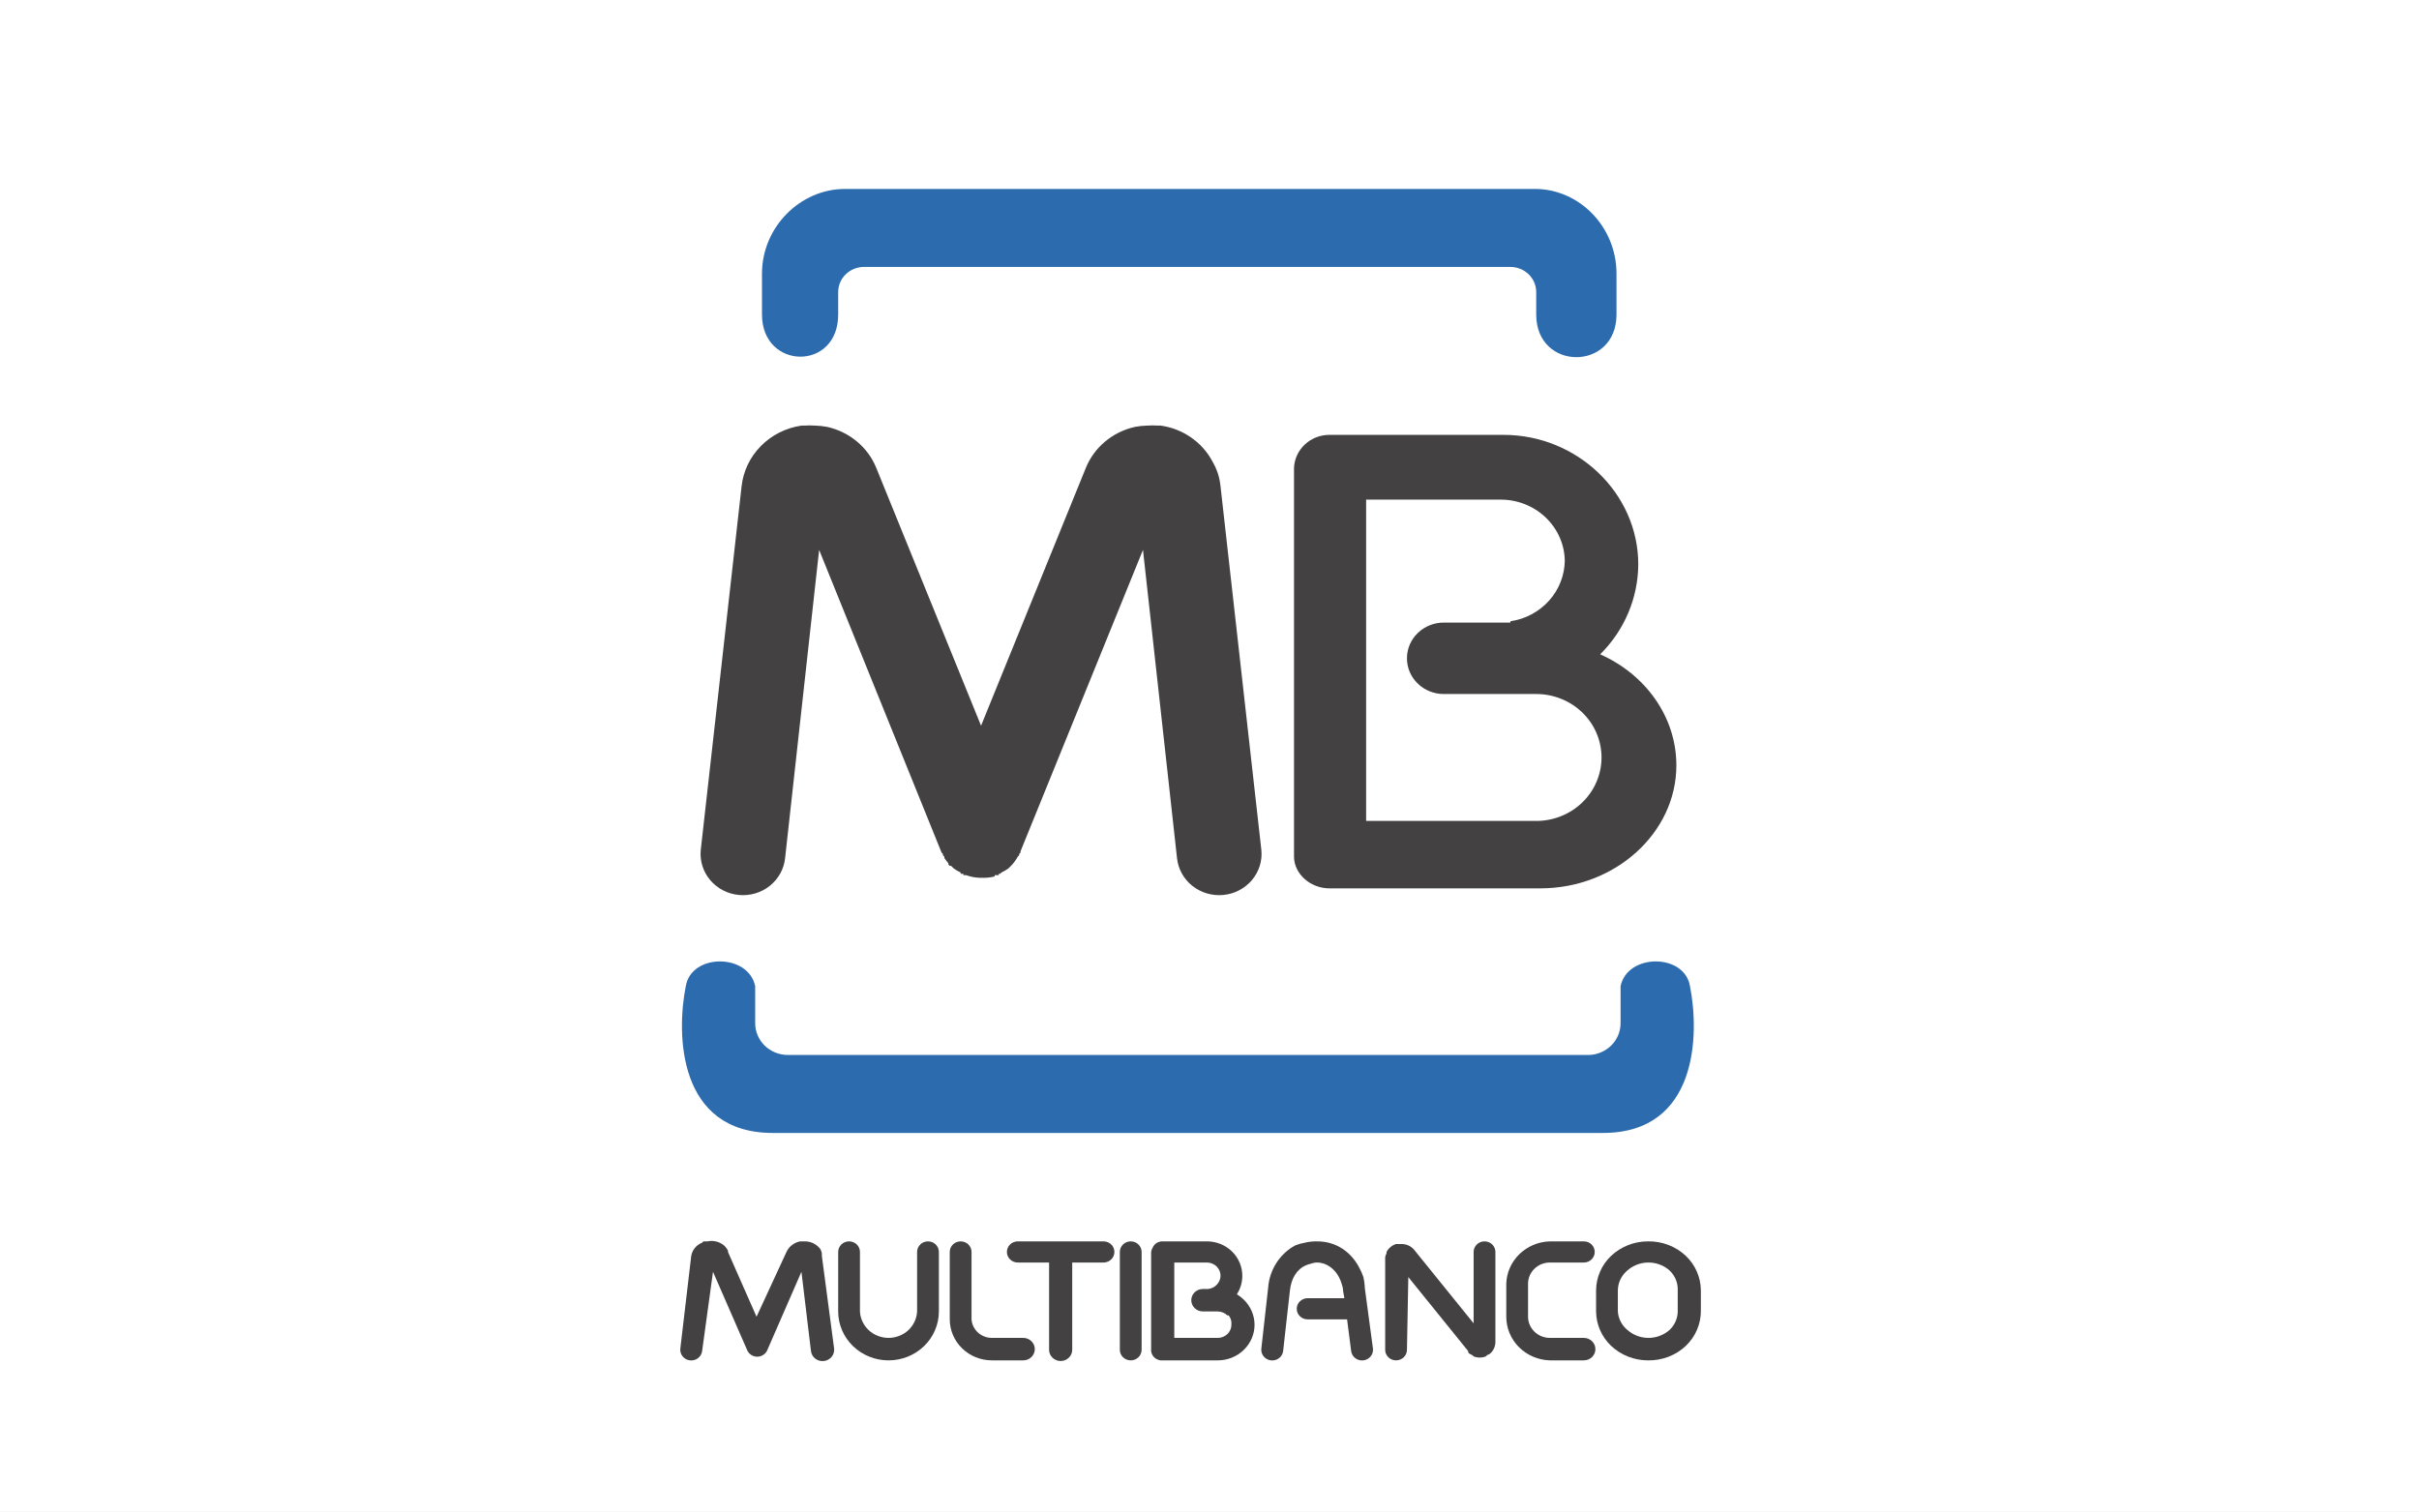
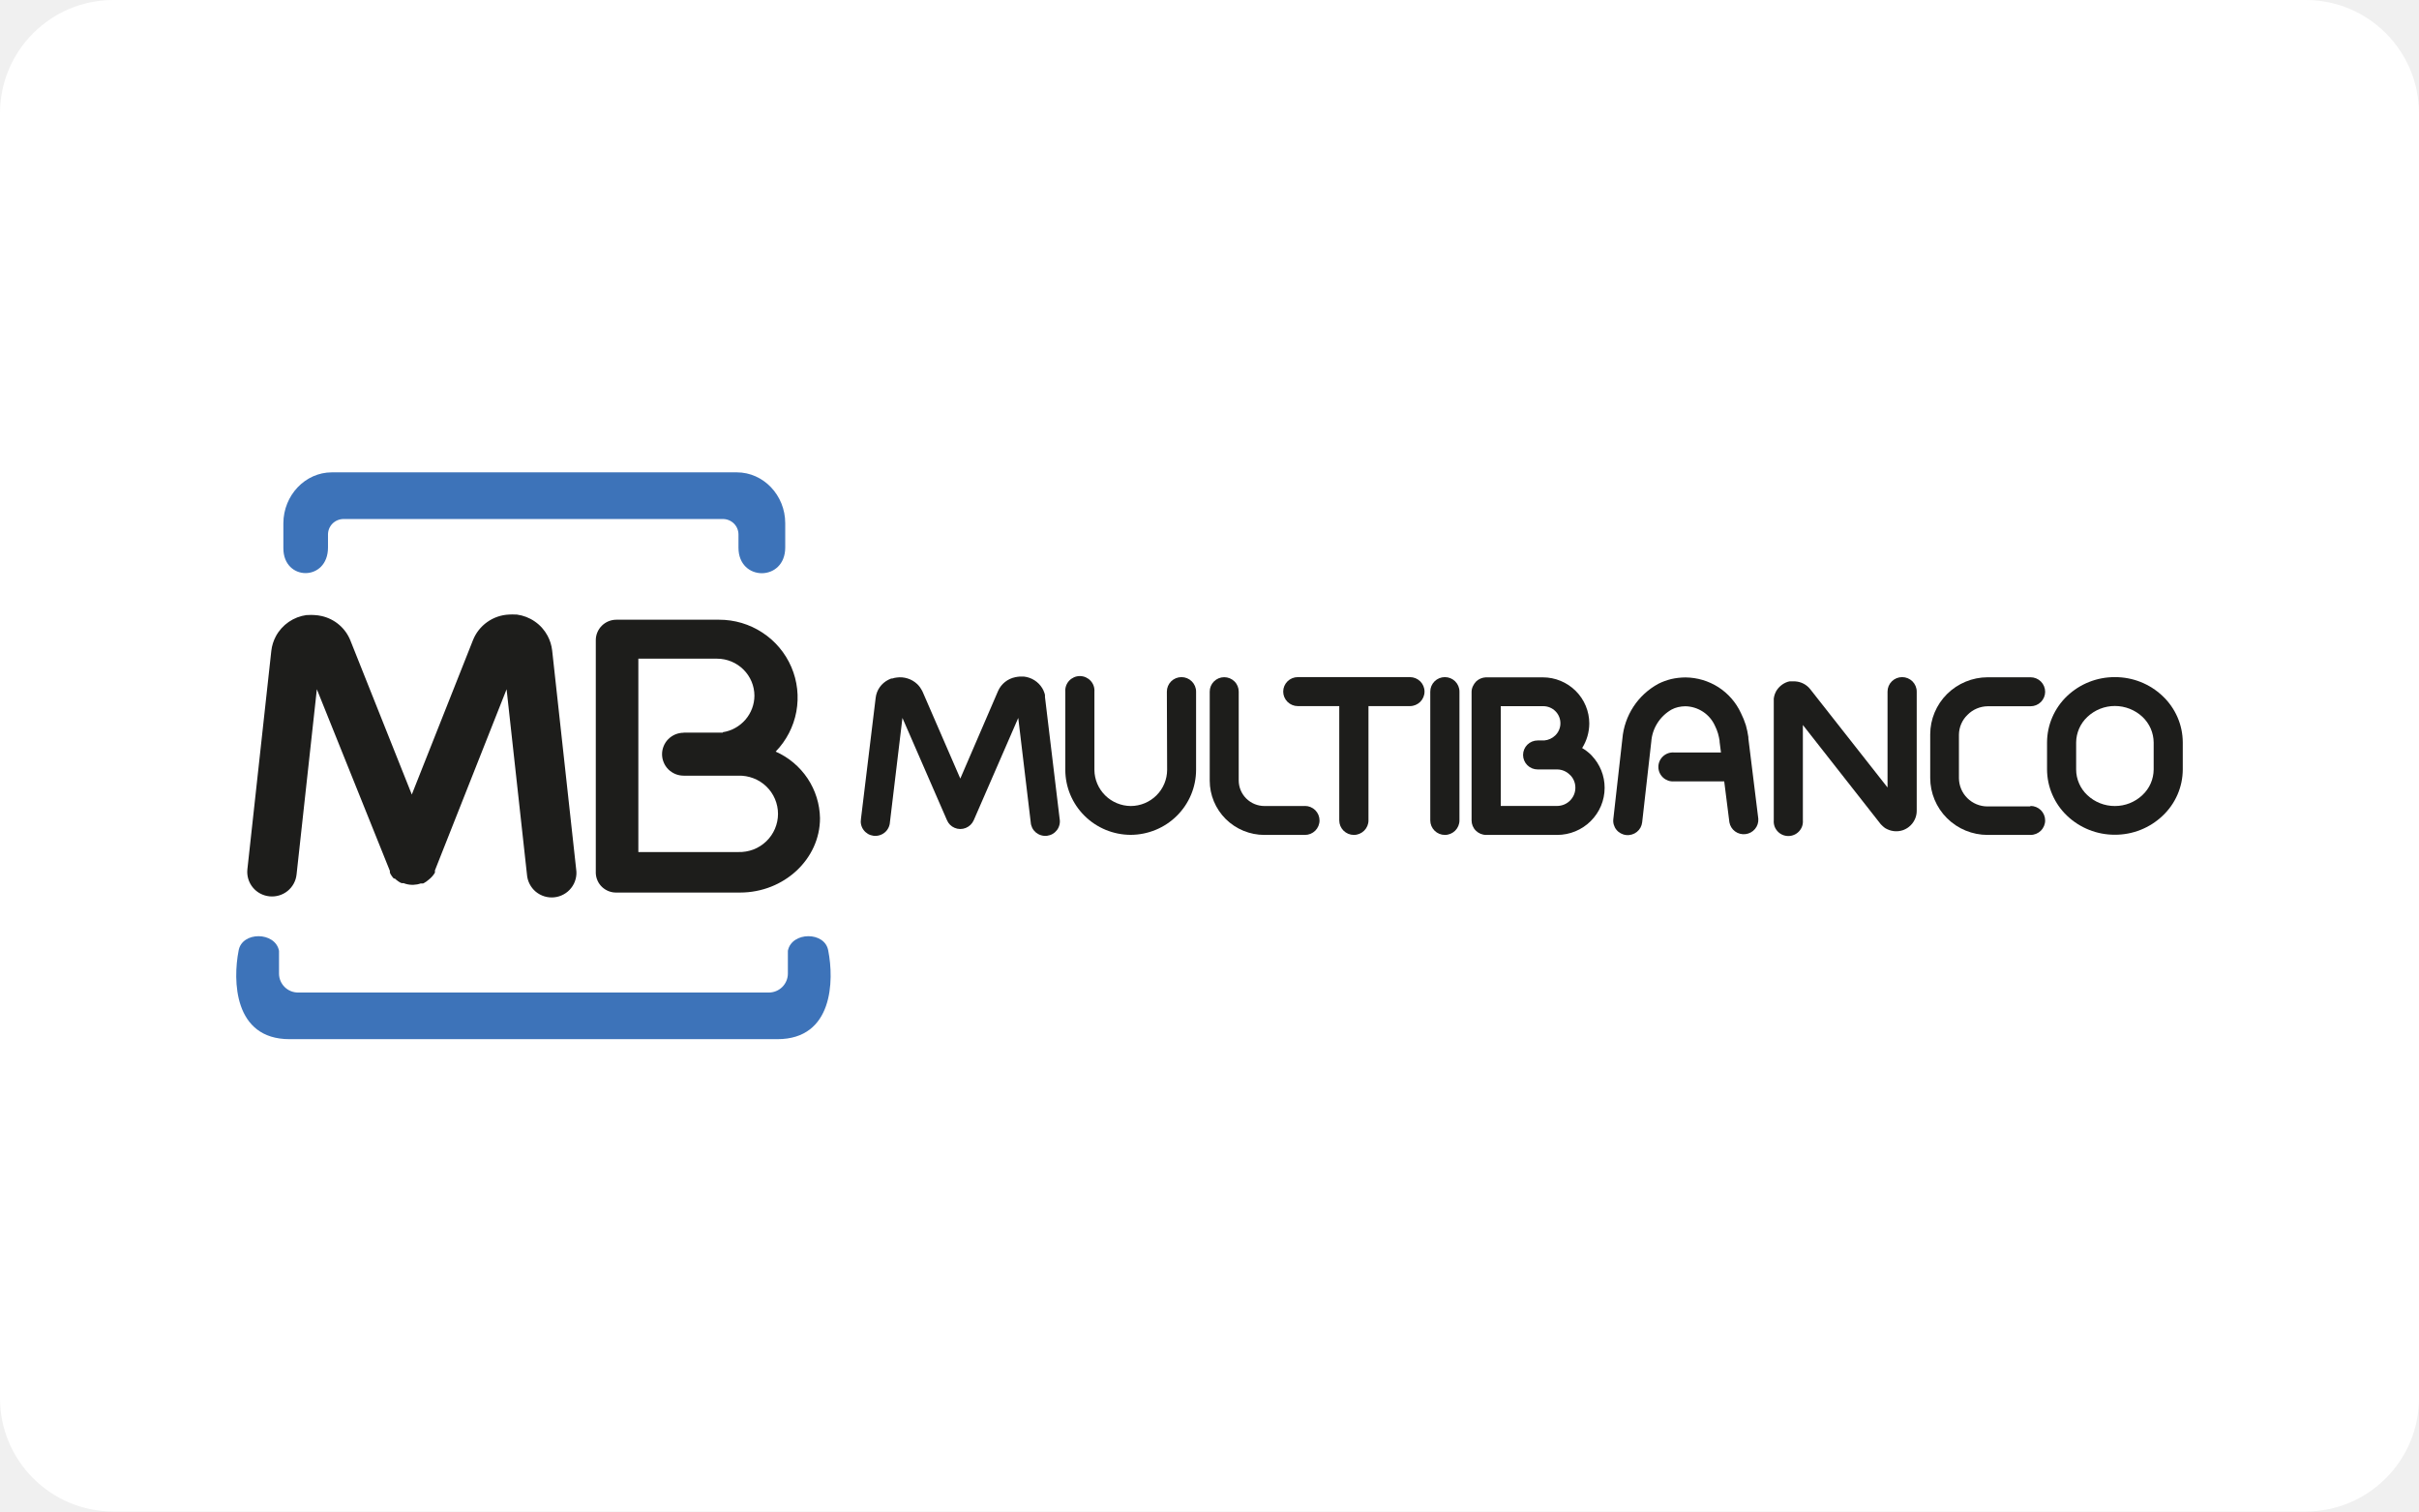
<svg xmlns="http://www.w3.org/2000/svg" width="64" height="40" viewBox="0 0 64 40" fill="none">
-   <g clip-path="url(#clip0_1_2)">
-     <path d="M64 0H0V40H64V0Z" fill="white" />
-     <path d="M31.356 29.982H42.408C44.928 29.982 44.964 27.358 44.712 26.098C44.568 25.224 43.056 25.224 42.876 26.098V27.078C42.876 27.295 42.79 27.503 42.636 27.66C42.481 27.816 42.271 27.909 42.048 27.918H20.844C20.615 27.918 20.395 27.829 20.233 27.672C20.071 27.514 19.98 27.301 19.98 27.078V26.098C19.8 25.224 18.288 25.224 18.144 26.098C17.892 27.358 17.928 29.982 20.448 29.982H31.356ZM23.544 5H40.608C41.796 5 42.768 6.015 42.768 7.239V8.324C42.768 9.828 40.644 9.828 40.644 8.324V7.729C40.644 7.553 40.572 7.384 40.444 7.259C40.315 7.134 40.141 7.064 39.96 7.064H22.896C22.803 7.06 22.71 7.073 22.623 7.105C22.536 7.136 22.456 7.184 22.389 7.246C22.322 7.308 22.268 7.383 22.231 7.466C22.195 7.549 22.176 7.639 22.176 7.729V8.324C22.176 9.828 20.16 9.793 20.16 8.324V7.239C20.16 6.015 21.168 5 22.356 5H23.544Z" fill="#2C6CAE" />
-     <path d="M42.336 17.316C43.524 17.841 44.352 18.96 44.352 20.255C44.352 22.04 42.732 23.509 40.752 23.509H35.172C34.668 23.509 34.236 23.124 34.236 22.669V12.383C34.245 12.148 34.348 11.925 34.523 11.762C34.697 11.599 34.93 11.508 35.172 11.508H39.78C41.724 11.508 43.344 13.047 43.344 14.937C43.339 15.827 42.977 16.68 42.336 17.316ZM38.196 16.476H39.96V16.441C40.358 16.383 40.721 16.189 40.985 15.894C41.249 15.599 41.396 15.223 41.4 14.832C41.391 14.402 41.208 13.992 40.892 13.692C40.576 13.391 40.151 13.222 39.708 13.222H36.144V21.725H40.644C40.871 21.725 41.096 21.681 41.305 21.597C41.515 21.512 41.705 21.389 41.866 21.233C42.026 21.077 42.154 20.892 42.24 20.688C42.327 20.484 42.372 20.266 42.372 20.045C42.372 19.825 42.327 19.606 42.24 19.402C42.154 19.199 42.026 19.014 41.866 18.858C41.705 18.702 41.515 18.578 41.305 18.494C41.096 18.409 40.871 18.366 40.644 18.366H38.196C37.938 18.366 37.691 18.266 37.509 18.089C37.326 17.912 37.224 17.672 37.224 17.421C37.224 17.17 37.326 16.93 37.509 16.753C37.691 16.576 37.938 16.476 38.196 16.476Z" fill="#434142" />
-     <path d="M24.264 33.131C24.264 33.057 24.294 32.986 24.348 32.933C24.402 32.88 24.476 32.851 24.552 32.851C24.628 32.851 24.702 32.88 24.756 32.933C24.81 32.986 24.84 33.057 24.84 33.131V34.705C24.84 35.049 24.7 35.378 24.45 35.621C24.2 35.864 23.861 36 23.508 36C23.155 36 22.816 35.864 22.566 35.621C22.316 35.378 22.176 35.049 22.176 34.705V33.131C22.176 33.057 22.206 32.986 22.26 32.933C22.314 32.88 22.388 32.851 22.464 32.851C22.54 32.851 22.614 32.88 22.668 32.933C22.722 32.986 22.752 33.057 22.752 33.131V34.705C22.761 34.894 22.845 35.072 22.986 35.203C23.127 35.333 23.314 35.405 23.508 35.405C23.702 35.405 23.89 35.333 24.03 35.203C24.171 35.072 24.255 34.894 24.264 34.705V33.131Z" fill="#434142" />
-     <path d="M27.072 35.405C27.153 35.405 27.231 35.437 27.288 35.492C27.346 35.548 27.378 35.624 27.378 35.703C27.378 35.782 27.346 35.857 27.288 35.913C27.231 35.969 27.153 36 27.072 36H26.244C25.948 36 25.664 35.886 25.455 35.682C25.246 35.479 25.128 35.203 25.128 34.915V33.131C25.128 33.057 25.158 32.986 25.212 32.933C25.266 32.88 25.34 32.851 25.416 32.851C25.492 32.851 25.566 32.88 25.62 32.933C25.674 32.986 25.704 33.057 25.704 33.131V34.915C25.713 35.048 25.774 35.173 25.874 35.264C25.975 35.355 26.107 35.406 26.244 35.405H27.072Z" fill="#434142" />
-     <path d="M33.372 22.494C33.401 22.782 33.31 23.069 33.121 23.292C32.932 23.515 32.66 23.656 32.364 23.684C32.068 23.712 31.773 23.624 31.543 23.441C31.314 23.257 31.169 22.992 31.14 22.704L30.24 14.552L27 22.529V22.564L26.964 22.599V22.634L26.928 22.669C26.872 22.773 26.799 22.868 26.712 22.949L26.676 22.984C26.619 23.025 26.559 23.06 26.496 23.089L26.46 23.124H26.424V23.159H26.316V23.194C26.21 23.221 26.101 23.233 25.992 23.229H25.92C25.797 23.225 25.675 23.202 25.56 23.159H25.488V23.124H25.416V23.089C25.353 23.06 25.293 23.025 25.236 22.984L25.2 22.949L25.164 22.914H25.128L25.092 22.879V22.844C25.052 22.8 25.016 22.754 24.984 22.704V22.669L24.948 22.634V22.599L24.912 22.564L21.672 14.552L20.772 22.704C20.758 22.847 20.715 22.985 20.646 23.111C20.576 23.238 20.482 23.349 20.369 23.441C20.255 23.532 20.124 23.6 19.983 23.642C19.843 23.683 19.695 23.698 19.548 23.684C19.401 23.67 19.259 23.628 19.129 23.561C18.999 23.494 18.884 23.402 18.791 23.292C18.697 23.182 18.627 23.054 18.584 22.917C18.541 22.781 18.526 22.637 18.54 22.494L19.62 12.873C19.663 12.472 19.842 12.096 20.129 11.805C20.416 11.513 20.794 11.323 21.204 11.263H21.276C21.372 11.256 21.468 11.256 21.564 11.263C21.673 11.266 21.781 11.277 21.888 11.298C22.178 11.363 22.448 11.496 22.674 11.685C22.9 11.874 23.075 12.113 23.184 12.383L25.956 19.205L28.728 12.383C28.837 12.113 29.012 11.874 29.238 11.685C29.464 11.496 29.734 11.363 30.024 11.298C30.131 11.277 30.239 11.265 30.348 11.263C30.444 11.256 30.54 11.256 30.636 11.263H30.708C30.997 11.303 31.272 11.41 31.51 11.575C31.747 11.739 31.942 11.956 32.076 12.208C32.134 12.308 32.182 12.413 32.22 12.523C32.256 12.637 32.28 12.754 32.292 12.873L33.372 22.494Z" fill="#434142" />
-     <path d="M22.068 35.685C22.073 35.724 22.07 35.764 22.058 35.802C22.047 35.839 22.029 35.875 22.004 35.906C21.979 35.937 21.948 35.962 21.912 35.981C21.877 36.001 21.838 36.013 21.798 36.017C21.758 36.022 21.717 36.019 21.678 36.008C21.639 35.998 21.603 35.98 21.571 35.955C21.539 35.931 21.513 35.901 21.493 35.866C21.473 35.832 21.461 35.794 21.456 35.755L21.204 33.656L20.304 35.72C20.284 35.774 20.247 35.82 20.198 35.852C20.15 35.885 20.093 35.903 20.034 35.903C19.975 35.903 19.918 35.885 19.87 35.852C19.821 35.82 19.785 35.774 19.764 35.72L18.864 33.656L18.576 35.755C18.567 35.829 18.527 35.897 18.466 35.943C18.405 35.989 18.328 36.009 18.252 36C18.176 35.991 18.106 35.952 18.059 35.893C18.012 35.834 17.991 35.759 18 35.685L18.288 33.236C18.301 33.158 18.334 33.085 18.385 33.024C18.435 32.963 18.501 32.915 18.576 32.886C18.587 32.874 18.599 32.862 18.612 32.851H18.648C18.672 32.849 18.696 32.849 18.72 32.851C18.796 32.835 18.874 32.836 18.949 32.855C19.023 32.873 19.093 32.907 19.152 32.956C19.196 32.996 19.233 33.043 19.26 33.096C19.261 33.108 19.261 33.119 19.26 33.131L20.016 34.845L20.808 33.131C20.841 33.06 20.89 32.997 20.953 32.949C21.016 32.9 21.089 32.867 21.168 32.851C21.192 32.849 21.216 32.849 21.24 32.851C21.264 32.85 21.288 32.85 21.312 32.851C21.39 32.854 21.467 32.874 21.535 32.91C21.604 32.947 21.663 32.998 21.708 33.061C21.724 33.094 21.736 33.13 21.744 33.166C21.744 33.178 21.744 33.189 21.744 33.201C21.745 33.213 21.745 33.224 21.744 33.236L22.068 35.685Z" fill="#434142" />
-     <path d="M28.368 35.72C28.368 35.799 28.336 35.875 28.278 35.93C28.221 35.986 28.143 36.017 28.062 36.017C27.981 36.017 27.903 35.986 27.846 35.93C27.788 35.875 27.756 35.799 27.756 35.72V33.411H26.928C26.852 33.411 26.778 33.381 26.724 33.329C26.67 33.276 26.64 33.205 26.64 33.131C26.64 33.057 26.67 32.986 26.724 32.933C26.778 32.88 26.852 32.851 26.928 32.851H29.196C29.272 32.851 29.346 32.88 29.4 32.933C29.454 32.986 29.484 33.057 29.484 33.131C29.484 33.205 29.454 33.276 29.4 33.329C29.346 33.381 29.272 33.411 29.196 33.411H28.368V35.72Z" fill="#434142" />
-     <path d="M30.204 35.72C30.204 35.794 30.174 35.865 30.12 35.918C30.066 35.971 29.992 36 29.916 36C29.84 36 29.766 35.971 29.712 35.918C29.658 35.865 29.628 35.794 29.628 35.72V33.131C29.628 33.057 29.658 32.986 29.712 32.933C29.766 32.88 29.84 32.851 29.916 32.851C29.992 32.851 30.066 32.88 30.12 32.933C30.174 32.986 30.204 33.057 30.204 33.131V35.72Z" fill="#434142" />
-     <path d="M36.324 35.685C36.334 35.759 36.312 35.834 36.265 35.893C36.218 35.952 36.148 35.991 36.072 36C35.996 36.009 35.919 35.989 35.858 35.943C35.797 35.897 35.758 35.829 35.748 35.755L35.64 34.915H34.596C34.52 34.915 34.446 34.886 34.392 34.833C34.338 34.781 34.308 34.71 34.308 34.635C34.308 34.561 34.338 34.49 34.392 34.438C34.446 34.385 34.52 34.355 34.596 34.355H35.568L35.532 34.146V34.111C35.523 34.063 35.511 34.017 35.496 33.971C35.478 33.91 35.454 33.852 35.424 33.796C35.316 33.586 35.1 33.411 34.848 33.411H34.812C34.763 33.417 34.715 33.429 34.668 33.446C34.631 33.454 34.595 33.466 34.56 33.481C34.308 33.586 34.164 33.831 34.128 34.146L33.948 35.755C33.938 35.829 33.899 35.897 33.838 35.943C33.777 35.989 33.7 36.009 33.624 36C33.548 35.991 33.478 35.952 33.431 35.893C33.384 35.834 33.362 35.759 33.372 35.685L33.552 34.076C33.588 33.586 33.876 33.166 34.272 32.956C34.353 32.924 34.438 32.9 34.524 32.886C34.618 32.863 34.715 32.852 34.812 32.851H34.848C35.352 32.851 35.748 33.131 35.964 33.551C36.007 33.629 36.043 33.711 36.072 33.796C36.09 33.876 36.102 33.958 36.108 34.041C36.109 34.052 36.109 34.064 36.108 34.076L36.324 35.685Z" fill="#434142" />
-     <path d="M37.224 35.72C37.224 35.794 37.194 35.865 37.14 35.918C37.086 35.971 37.012 36 36.936 36C36.86 36 36.786 35.971 36.732 35.918C36.678 35.865 36.648 35.794 36.648 35.72V33.306C36.647 33.294 36.647 33.282 36.648 33.271C36.655 33.234 36.667 33.199 36.684 33.166C36.684 33.154 36.684 33.143 36.684 33.131C36.71 33.081 36.745 33.038 36.788 33.002C36.832 32.965 36.882 32.938 36.936 32.921C36.948 32.92 36.96 32.92 36.972 32.921H37.008C37.032 32.919 37.056 32.919 37.08 32.921C37.141 32.921 37.202 32.933 37.258 32.957C37.313 32.981 37.363 33.017 37.404 33.061L38.988 35.02V33.131C38.988 33.057 39.018 32.986 39.072 32.933C39.126 32.88 39.2 32.851 39.276 32.851C39.352 32.851 39.426 32.88 39.48 32.933C39.534 32.986 39.564 33.057 39.564 33.131V35.51C39.564 35.57 39.552 35.628 39.527 35.683C39.502 35.737 39.466 35.785 39.42 35.825C39.397 35.839 39.373 35.851 39.348 35.86L39.312 35.895C39.208 35.936 39.092 35.936 38.988 35.895C38.975 35.885 38.963 35.873 38.952 35.86C38.927 35.851 38.903 35.839 38.88 35.825C38.867 35.814 38.855 35.803 38.844 35.79V35.755L37.26 33.796L37.224 35.72Z" fill="#434142" />
-     <path d="M41.904 35.405C41.985 35.405 42.063 35.437 42.12 35.492C42.178 35.548 42.21 35.624 42.21 35.703C42.21 35.782 42.178 35.857 42.12 35.913C42.063 35.969 41.985 36 41.904 36H41.004C40.695 35.991 40.402 35.865 40.187 35.65C39.972 35.434 39.852 35.146 39.852 34.845V33.971C39.861 33.676 39.985 33.397 40.199 33.189C40.413 32.981 40.701 32.86 41.004 32.851H41.904C41.98 32.851 42.054 32.88 42.108 32.933C42.162 32.986 42.192 33.057 42.192 33.131C42.192 33.205 42.162 33.276 42.108 33.329C42.054 33.381 41.98 33.411 41.904 33.411H41.004C40.851 33.411 40.705 33.47 40.597 33.575C40.489 33.68 40.428 33.822 40.428 33.971V34.845C40.428 34.994 40.489 35.136 40.597 35.241C40.705 35.346 40.851 35.405 41.004 35.405H41.904Z" fill="#434142" />
-     <path d="M43.596 33.411C43.396 33.415 43.204 33.49 43.056 33.621C42.978 33.686 42.915 33.766 42.871 33.857C42.828 33.947 42.805 34.046 42.804 34.146V34.705C42.81 34.799 42.835 34.891 42.879 34.975C42.922 35.059 42.982 35.134 43.056 35.195C43.204 35.326 43.396 35.401 43.596 35.405C43.809 35.41 44.015 35.334 44.172 35.195C44.244 35.127 44.3 35.045 44.337 34.955C44.374 34.865 44.392 34.768 44.388 34.67V34.146C44.392 34.048 44.374 33.951 44.337 33.861C44.3 33.771 44.244 33.689 44.172 33.621C44.015 33.481 43.809 33.406 43.596 33.411ZM43.596 32.851C43.782 32.847 43.967 32.879 44.14 32.945C44.313 33.011 44.471 33.11 44.604 33.236C44.855 33.476 44.997 33.803 45 34.146V34.67C45.003 34.846 44.97 35.02 44.902 35.182C44.834 35.345 44.732 35.492 44.604 35.615C44.471 35.741 44.313 35.84 44.14 35.906C43.967 35.972 43.782 36.004 43.596 36C43.233 35.999 42.885 35.861 42.624 35.615C42.373 35.375 42.231 35.048 42.228 34.705V34.146C42.231 33.803 42.373 33.476 42.624 33.236C42.885 32.99 43.233 32.852 43.596 32.851Z" fill="#434142" />
-     <path d="M31.068 33.411V35.405H32.22C32.316 35.405 32.407 35.368 32.475 35.303C32.542 35.237 32.58 35.148 32.58 35.055C32.589 34.968 32.563 34.88 32.508 34.81H32.472C32.406 34.745 32.315 34.707 32.22 34.705H31.824C31.743 34.705 31.665 34.674 31.608 34.618C31.55 34.562 31.518 34.487 31.518 34.408C31.518 34.329 31.55 34.254 31.608 34.198C31.665 34.142 31.743 34.111 31.824 34.111H31.968C32.05 34.101 32.127 34.064 32.184 34.006C32.252 33.941 32.291 33.853 32.292 33.761C32.292 33.668 32.254 33.579 32.187 33.513C32.119 33.448 32.028 33.411 31.932 33.411H31.068ZM30.456 34.391V33.131C30.461 33.094 30.473 33.058 30.492 33.026C30.508 32.986 30.532 32.95 30.564 32.921C30.593 32.896 30.627 32.876 30.665 32.864C30.702 32.852 30.741 32.848 30.78 32.851H31.932C32.18 32.851 32.418 32.947 32.594 33.117C32.769 33.288 32.868 33.52 32.868 33.761C32.869 33.934 32.819 34.104 32.724 34.251C32.789 34.29 32.85 34.337 32.904 34.391C33.087 34.566 33.19 34.805 33.192 35.055C33.192 35.306 33.09 35.546 32.907 35.723C32.725 35.901 32.478 36 32.22 36H30.78C30.736 36.006 30.691 36.002 30.649 35.988C30.607 35.974 30.569 35.951 30.538 35.92C30.506 35.89 30.483 35.853 30.468 35.812C30.454 35.771 30.45 35.728 30.456 35.685V34.391Z" fill="#434142" />
-   </g>
-   <defs>
-     <clipPath id="clip0_1_2">
-       <rect width="64" height="40" fill="white" />
-     </clipPath>
-   </defs>
+   <rect width="64" height="40" rx="3" fill="white" />
+   <path fill-rule="evenodd" clip-rule="evenodd" d="M14.071 27.5H20.568C22.05 27.5 22.066 25.934 21.914 25.162C21.832 24.642 20.943 24.65 20.845 25.162V25.764C20.845 25.897 20.791 26.025 20.697 26.119C20.602 26.213 20.474 26.266 20.34 26.266H7.886C7.753 26.266 7.624 26.213 7.53 26.119C7.435 26.025 7.382 25.897 7.382 25.764V25.162C7.284 24.65 6.395 24.642 6.312 25.162C6.161 25.934 6.176 27.5 7.659 27.5H14.071ZM9.479 12.5H19.495C20.199 12.5 20.775 13.106 20.775 13.846V14.488C20.775 15.397 19.538 15.393 19.538 14.495V14.145C19.538 14.036 19.495 13.932 19.418 13.855C19.34 13.778 19.236 13.735 19.126 13.735H9.09C8.98 13.735 8.876 13.778 8.798 13.855C8.721 13.932 8.678 14.036 8.678 14.145V14.488C8.678 15.392 7.497 15.386 7.497 14.508V13.847C7.5 13.107 8.075 12.5 8.779 12.5H9.479Z" fill="#3D73B9" />
+   <path fill-rule="evenodd" clip-rule="evenodd" d="M20.522 19.89C20.866 20.042 21.159 20.289 21.367 20.601C21.575 20.913 21.688 21.278 21.695 21.652C21.695 22.734 20.743 23.62 19.58 23.62H16.317C16.175 23.625 16.038 23.573 15.934 23.478C15.83 23.382 15.769 23.249 15.763 23.109V16.94C15.763 16.797 15.821 16.66 15.923 16.558C16.025 16.457 16.163 16.4 16.308 16.4H19.024C19.432 16.399 19.83 16.517 20.17 16.74C20.511 16.962 20.777 17.28 20.937 17.652C21.097 18.024 21.142 18.435 21.069 18.833C20.995 19.231 20.805 19.598 20.522 19.89ZM18.088 19.388H19.123V19.377C19.356 19.341 19.567 19.223 19.721 19.046C19.874 18.869 19.959 18.643 19.96 18.41C19.959 18.151 19.855 17.902 19.67 17.719C19.486 17.536 19.236 17.432 18.975 17.431H16.889V22.548H19.533C19.67 22.552 19.805 22.529 19.933 22.481C20.06 22.432 20.176 22.358 20.274 22.264C20.372 22.169 20.45 22.057 20.503 21.932C20.556 21.807 20.584 21.673 20.584 21.538C20.584 21.402 20.556 21.268 20.503 21.143C20.45 21.018 20.372 20.906 20.274 20.811C20.176 20.717 20.06 20.643 19.933 20.595C19.805 20.546 19.67 20.523 19.533 20.527H19.121H18.088C18.013 20.527 17.938 20.512 17.869 20.484C17.8 20.455 17.737 20.413 17.683 20.361C17.63 20.308 17.588 20.245 17.56 20.176C17.531 20.108 17.516 20.034 17.516 19.959C17.516 19.884 17.531 19.811 17.56 19.742C17.588 19.673 17.63 19.61 17.683 19.558C17.737 19.505 17.8 19.463 17.869 19.434C17.938 19.406 18.013 19.391 18.088 19.391" fill="#1D1D1B" />
+   <path d="M15.244 23.006C15.257 23.092 15.252 23.18 15.229 23.265C15.207 23.35 15.167 23.429 15.113 23.498C15.059 23.567 14.992 23.625 14.915 23.667C14.838 23.71 14.753 23.737 14.665 23.746C14.577 23.755 14.489 23.747 14.404 23.721C14.32 23.695 14.242 23.653 14.174 23.597C14.107 23.541 14.052 23.471 14.012 23.393C13.972 23.315 13.948 23.23 13.942 23.143L13.403 18.24L11.507 23.034V23.047V23.057V23.067V23.073V23.082V23.093C11.465 23.165 11.409 23.228 11.343 23.279L11.333 23.287C11.298 23.318 11.26 23.345 11.219 23.367L11.207 23.373L11.196 23.379H11.188H11.18H11.173H11.165H11.159H11.151H11.145H11.139H11.131C11.069 23.401 11.004 23.413 10.939 23.415H10.892C10.818 23.413 10.746 23.398 10.677 23.371H10.668H10.659H10.651H10.644H10.636H10.629H10.624L10.612 23.365L10.602 23.359H10.596C10.559 23.339 10.525 23.316 10.493 23.29L10.471 23.271L10.455 23.255L10.416 23.245L10.396 23.224C10.37 23.192 10.347 23.157 10.327 23.121V23.115L10.321 23.105L10.315 23.094V23.086V23.078V23.072V23.063V23.055V23.046L8.383 18.24L7.846 23.143C7.828 23.314 7.742 23.471 7.607 23.58C7.472 23.688 7.299 23.738 7.127 23.72C6.954 23.702 6.796 23.617 6.687 23.483C6.578 23.349 6.527 23.177 6.545 23.006L7.178 17.226C7.193 17.09 7.234 16.958 7.299 16.837C7.38 16.686 7.497 16.556 7.638 16.459C7.78 16.361 7.942 16.299 8.113 16.276H8.148C8.203 16.272 8.259 16.272 8.314 16.276C8.381 16.279 8.447 16.288 8.512 16.303C8.683 16.342 8.841 16.421 8.974 16.535C9.107 16.649 9.209 16.793 9.273 16.956L10.895 21.026L12.513 16.942C12.589 16.749 12.721 16.581 12.891 16.461C13.061 16.34 13.263 16.271 13.472 16.263C13.528 16.259 13.583 16.259 13.638 16.263H13.673C13.844 16.286 14.007 16.348 14.148 16.446C14.29 16.543 14.406 16.673 14.487 16.824C14.519 16.884 14.545 16.947 14.566 17.012C14.587 17.079 14.601 17.147 14.609 17.217L15.244 23.006Z" fill="#1D1D1B" />
+   <path d="M30.872 18.302C30.872 18.2 30.913 18.103 30.985 18.031C31.058 17.959 31.156 17.919 31.258 17.919C31.361 17.919 31.459 17.959 31.531 18.031C31.604 18.103 31.645 18.2 31.645 18.302V20.373C31.644 20.829 31.462 21.265 31.138 21.587C30.814 21.91 30.374 22.091 29.916 22.093C29.457 22.092 29.018 21.911 28.694 21.589C28.369 21.267 28.186 20.831 28.185 20.375V18.304C28.181 18.252 28.188 18.199 28.205 18.149C28.223 18.099 28.251 18.053 28.287 18.014C28.323 17.976 28.367 17.945 28.416 17.923C28.464 17.902 28.517 17.891 28.57 17.891C28.623 17.891 28.676 17.902 28.725 17.923C28.773 17.945 28.817 17.976 28.853 18.014C28.89 18.053 28.917 18.099 28.935 18.149C28.952 18.199 28.959 18.252 28.955 18.304V20.375C28.957 20.628 29.06 20.87 29.24 21.049C29.42 21.227 29.664 21.328 29.918 21.33C30.173 21.329 30.417 21.227 30.597 21.048C30.777 20.869 30.878 20.626 30.879 20.373L30.872 18.302Z" fill="#1D1D1B" />
+   <path d="M34.525 21.328C34.627 21.328 34.725 21.368 34.798 21.44C34.87 21.512 34.911 21.61 34.911 21.711C34.911 21.813 34.87 21.911 34.798 21.983C34.725 22.055 34.627 22.095 34.525 22.095H33.453C33.069 22.095 32.701 21.944 32.429 21.674C32.158 21.404 32.006 21.039 32.006 20.658V18.302C32.006 18.201 32.046 18.104 32.118 18.033C32.19 17.961 32.288 17.921 32.389 17.921C32.491 17.921 32.589 17.961 32.661 18.033C32.733 18.104 32.773 18.201 32.773 18.302V20.653C32.773 20.833 32.845 21.005 32.973 21.132C33.101 21.259 33.274 21.33 33.455 21.33H34.525V21.328Z" fill="#1D1D1B" />
+   <path d="M28.035 21.668C28.045 21.72 28.043 21.773 28.031 21.824C28.019 21.875 27.997 21.923 27.966 21.965C27.934 22.007 27.895 22.042 27.849 22.069C27.804 22.095 27.753 22.111 27.701 22.118C27.648 22.124 27.595 22.119 27.545 22.104C27.494 22.089 27.448 22.064 27.407 22.031C27.367 21.997 27.334 21.956 27.31 21.909C27.287 21.862 27.273 21.811 27.27 21.759L26.94 18.999L25.762 21.707C25.721 21.8 25.645 21.873 25.55 21.911C25.455 21.949 25.349 21.948 25.255 21.907C25.165 21.869 25.093 21.797 25.055 21.707L23.876 18.999L23.545 21.759C23.542 21.811 23.528 21.862 23.504 21.909C23.481 21.956 23.448 21.997 23.407 22.031C23.367 22.064 23.32 22.089 23.269 22.104C23.219 22.119 23.166 22.124 23.113 22.118C23.061 22.111 23.011 22.095 22.965 22.069C22.92 22.042 22.88 22.007 22.849 21.965C22.817 21.923 22.795 21.875 22.783 21.824C22.771 21.773 22.77 21.72 22.779 21.668L23.168 18.465C23.18 18.364 23.217 18.267 23.276 18.184C23.335 18.101 23.414 18.034 23.506 17.988C23.53 17.976 23.555 17.964 23.581 17.955H23.61C23.647 17.942 23.685 17.934 23.724 17.93C23.821 17.916 23.919 17.925 24.012 17.954C24.106 17.983 24.191 18.033 24.262 18.099C24.291 18.126 24.317 18.155 24.34 18.187C24.356 18.21 24.372 18.234 24.385 18.259C24.393 18.273 24.401 18.287 24.408 18.302L25.407 20.604L26.407 18.284C26.448 18.192 26.51 18.111 26.589 18.048C26.668 17.985 26.762 17.941 26.861 17.921C26.898 17.913 26.936 17.908 26.974 17.905H27.093C27.191 17.916 27.285 17.949 27.369 18.002C27.452 18.055 27.523 18.126 27.574 18.21C27.596 18.244 27.613 18.282 27.626 18.32C27.636 18.344 27.643 18.369 27.647 18.395C27.648 18.411 27.648 18.428 27.647 18.444L28.035 21.668Z" fill="#1D1D1B" />
+   <path d="M36.206 21.711C36.206 21.813 36.165 21.91 36.092 21.982C36.02 22.054 35.922 22.095 35.819 22.095C35.717 22.095 35.619 22.054 35.546 21.982C35.474 21.91 35.433 21.813 35.433 21.711V18.686H34.336C34.234 18.686 34.136 18.645 34.063 18.573C33.991 18.501 33.95 18.404 33.95 18.302C33.95 18.2 33.991 18.103 34.063 18.031C34.136 17.959 34.234 17.919 34.336 17.919H37.303C37.405 17.919 37.503 17.959 37.576 18.031C37.648 18.103 37.689 18.2 37.689 18.302C37.689 18.404 37.648 18.501 37.576 18.573C37.503 18.645 37.405 18.686 37.303 18.686H36.206V21.711Z" fill="#1D1D1B" />
+   <path d="M38.613 21.711C38.613 21.813 38.572 21.91 38.5 21.982C38.428 22.054 38.33 22.095 38.227 22.095C38.125 22.095 38.026 22.054 37.954 21.982C37.882 21.91 37.841 21.813 37.841 21.711V18.302C37.841 18.2 37.882 18.103 37.954 18.031C38.026 17.959 38.125 17.919 38.227 17.919C38.33 17.919 38.428 17.959 38.5 18.031C38.572 18.103 38.613 18.2 38.613 18.302V21.711Z" fill="#1D1D1B" />
+   <path d="M46.52 21.668C46.527 21.766 46.495 21.863 46.432 21.938C46.369 22.014 46.279 22.062 46.181 22.074C46.083 22.086 45.984 22.06 45.905 22.002C45.826 21.944 45.772 21.857 45.755 21.761L45.618 20.678H44.292C44.239 20.682 44.185 20.675 44.135 20.658C44.085 20.64 44.039 20.613 44 20.577C43.961 20.541 43.93 20.497 43.908 20.449C43.887 20.401 43.876 20.348 43.876 20.295C43.876 20.242 43.887 20.19 43.908 20.142C43.93 20.093 43.961 20.05 44 20.014C44.039 19.978 44.085 19.951 44.135 19.933C44.185 19.916 44.239 19.909 44.292 19.913H45.532L45.496 19.631C45.496 19.631 45.496 19.613 45.496 19.604C45.486 19.538 45.471 19.472 45.453 19.408C45.432 19.338 45.405 19.271 45.373 19.207C45.305 19.056 45.196 18.927 45.058 18.836C44.919 18.744 44.758 18.694 44.592 18.69C44.526 18.691 44.46 18.698 44.396 18.713C44.336 18.727 44.278 18.749 44.224 18.778C44.071 18.866 43.942 18.989 43.849 19.138C43.755 19.287 43.7 19.456 43.688 19.631L43.447 21.761C43.441 21.811 43.426 21.859 43.402 21.903C43.377 21.947 43.345 21.985 43.305 22.017C43.266 22.048 43.221 22.071 43.172 22.085C43.124 22.099 43.073 22.104 43.023 22.098C42.973 22.093 42.925 22.077 42.88 22.053C42.836 22.029 42.797 21.997 42.766 21.958C42.734 21.919 42.711 21.874 42.697 21.826C42.682 21.777 42.678 21.727 42.684 21.677L42.924 19.547C42.95 19.246 43.05 18.956 43.216 18.702C43.382 18.448 43.609 18.24 43.876 18.095C43.985 18.04 44.099 17.999 44.217 17.97C44.34 17.942 44.465 17.928 44.592 17.927C44.901 17.929 45.203 18.019 45.464 18.185C45.723 18.352 45.93 18.589 46.059 18.868C46.112 18.973 46.156 19.082 46.191 19.193C46.22 19.296 46.242 19.401 46.257 19.507C46.259 19.518 46.259 19.529 46.257 19.541L46.52 21.668Z" fill="#1D1D1B" />
+   <path d="M47.699 21.711C47.703 21.764 47.696 21.817 47.679 21.867C47.661 21.917 47.633 21.962 47.597 22.001C47.561 22.04 47.517 22.071 47.468 22.092C47.42 22.113 47.367 22.124 47.314 22.124C47.261 22.124 47.208 22.113 47.159 22.092C47.111 22.071 47.067 22.04 47.031 22.001C46.995 21.962 46.967 21.917 46.949 21.867C46.932 21.817 46.925 21.764 46.929 21.711V18.552C46.927 18.531 46.927 18.509 46.929 18.487C46.934 18.445 46.944 18.403 46.959 18.363L46.99 18.295C47.057 18.178 47.164 18.089 47.292 18.045L47.345 18.031H47.386H47.476H47.488C47.567 18.035 47.644 18.055 47.714 18.091C47.784 18.127 47.846 18.177 47.894 18.239L49.939 20.84V18.302C49.939 18.2 49.979 18.103 50.052 18.031C50.124 17.959 50.222 17.919 50.325 17.919C50.427 17.919 50.525 17.959 50.598 18.031C50.67 18.103 50.711 18.2 50.711 18.302V21.461C50.711 21.541 50.692 21.62 50.657 21.692C50.622 21.764 50.572 21.828 50.509 21.878C50.484 21.899 50.457 21.917 50.429 21.932C50.414 21.941 50.398 21.949 50.382 21.955L50.35 21.968C50.214 22.015 50.066 22.007 49.936 21.946L49.886 21.921C49.859 21.904 49.834 21.884 49.811 21.862C49.794 21.847 49.777 21.83 49.761 21.813L49.748 21.797L47.699 19.186V21.711Z" fill="#1D1D1B" />
+   <path d="M53.723 21.328C53.825 21.328 53.923 21.368 53.996 21.44C54.068 21.512 54.109 21.61 54.109 21.711C54.109 21.813 54.068 21.911 53.996 21.983C53.923 22.054 53.825 22.095 53.723 22.095H52.587C52.184 22.095 51.797 21.936 51.513 21.653C51.228 21.37 51.068 20.986 51.068 20.585V19.433C51.069 19.032 51.229 18.649 51.514 18.366C51.799 18.084 52.184 17.924 52.587 17.923H53.723C53.825 17.923 53.923 17.963 53.996 18.035C54.068 18.107 54.109 18.205 54.109 18.307C54.109 18.408 54.068 18.506 53.996 18.578C53.923 18.65 53.825 18.69 53.723 18.69H52.587C52.387 18.693 52.196 18.774 52.056 18.916C51.984 18.984 51.928 19.066 51.889 19.156C51.85 19.246 51.829 19.343 51.828 19.442V20.595C51.83 20.792 51.909 20.981 52.05 21.121C52.191 21.261 52.381 21.34 52.58 21.341H53.716L53.723 21.328Z" fill="#1D1D1B" />
+   <path d="M55.956 18.683C55.684 18.682 55.423 18.786 55.226 18.972C55.133 19.059 55.059 19.164 55.008 19.28C54.957 19.397 54.93 19.522 54.929 19.649V20.364C54.929 20.491 54.956 20.616 55.007 20.733C55.057 20.849 55.131 20.954 55.224 21.041C55.42 21.227 55.682 21.331 55.953 21.33C56.225 21.331 56.486 21.227 56.682 21.041C56.776 20.954 56.85 20.849 56.901 20.733C56.952 20.617 56.979 20.491 56.98 20.364V19.649C56.979 19.522 56.952 19.397 56.902 19.281C56.851 19.165 56.777 19.059 56.685 18.972C56.487 18.786 56.225 18.683 55.953 18.683M55.953 17.919C56.424 17.917 56.876 18.096 57.216 18.419C57.384 18.577 57.518 18.768 57.61 18.979C57.702 19.19 57.749 19.417 57.75 19.647V20.362C57.749 20.592 57.702 20.819 57.61 21.03C57.518 21.241 57.384 21.431 57.216 21.589C56.876 21.912 56.424 22.092 55.953 22.09C55.483 22.092 55.03 21.912 54.69 21.589C54.523 21.431 54.39 21.24 54.299 21.029C54.207 20.819 54.16 20.591 54.159 20.362V19.647C54.16 19.417 54.207 19.19 54.299 18.979C54.39 18.768 54.523 18.578 54.69 18.419C55.03 18.096 55.483 17.917 55.953 17.919Z" fill="#1D1D1B" />
+   <path d="M39.706 18.686V21.328H41.196C41.26 21.328 41.323 21.315 41.382 21.291C41.44 21.267 41.494 21.231 41.539 21.186C41.584 21.141 41.619 21.088 41.644 21.029C41.668 20.971 41.68 20.908 41.68 20.845C41.68 20.724 41.635 20.608 41.552 20.52L41.536 20.506C41.492 20.461 41.44 20.425 41.381 20.4C41.322 20.375 41.26 20.362 41.196 20.362H40.682C40.58 20.362 40.482 20.322 40.409 20.25C40.337 20.178 40.296 20.08 40.296 19.978C40.296 19.877 40.337 19.779 40.409 19.707C40.482 19.635 40.58 19.595 40.682 19.595H40.857C40.967 19.585 41.07 19.538 41.148 19.462C41.191 19.42 41.226 19.369 41.249 19.314C41.272 19.259 41.285 19.199 41.284 19.139C41.284 19.02 41.237 18.905 41.151 18.82C41.066 18.735 40.951 18.688 40.83 18.688H39.706V18.686ZM38.934 19.983V18.318C38.933 18.266 38.944 18.214 38.965 18.167C38.987 18.117 39.017 18.072 39.054 18.034C39.123 17.968 39.213 17.93 39.308 17.925H40.819C41.145 17.925 41.457 18.054 41.688 18.283C41.918 18.512 42.048 18.822 42.048 19.146C42.047 19.376 41.982 19.601 41.859 19.796C41.941 19.844 42.017 19.901 42.086 19.967L42.111 19.994C42.332 20.225 42.455 20.531 42.454 20.849C42.454 21.18 42.321 21.496 42.086 21.729C41.851 21.963 41.533 22.094 41.2 22.095H39.32C39.217 22.095 39.119 22.054 39.047 21.982C38.974 21.91 38.934 21.813 38.934 21.711V19.983Z" fill="#1D1D1B" />
</svg>
